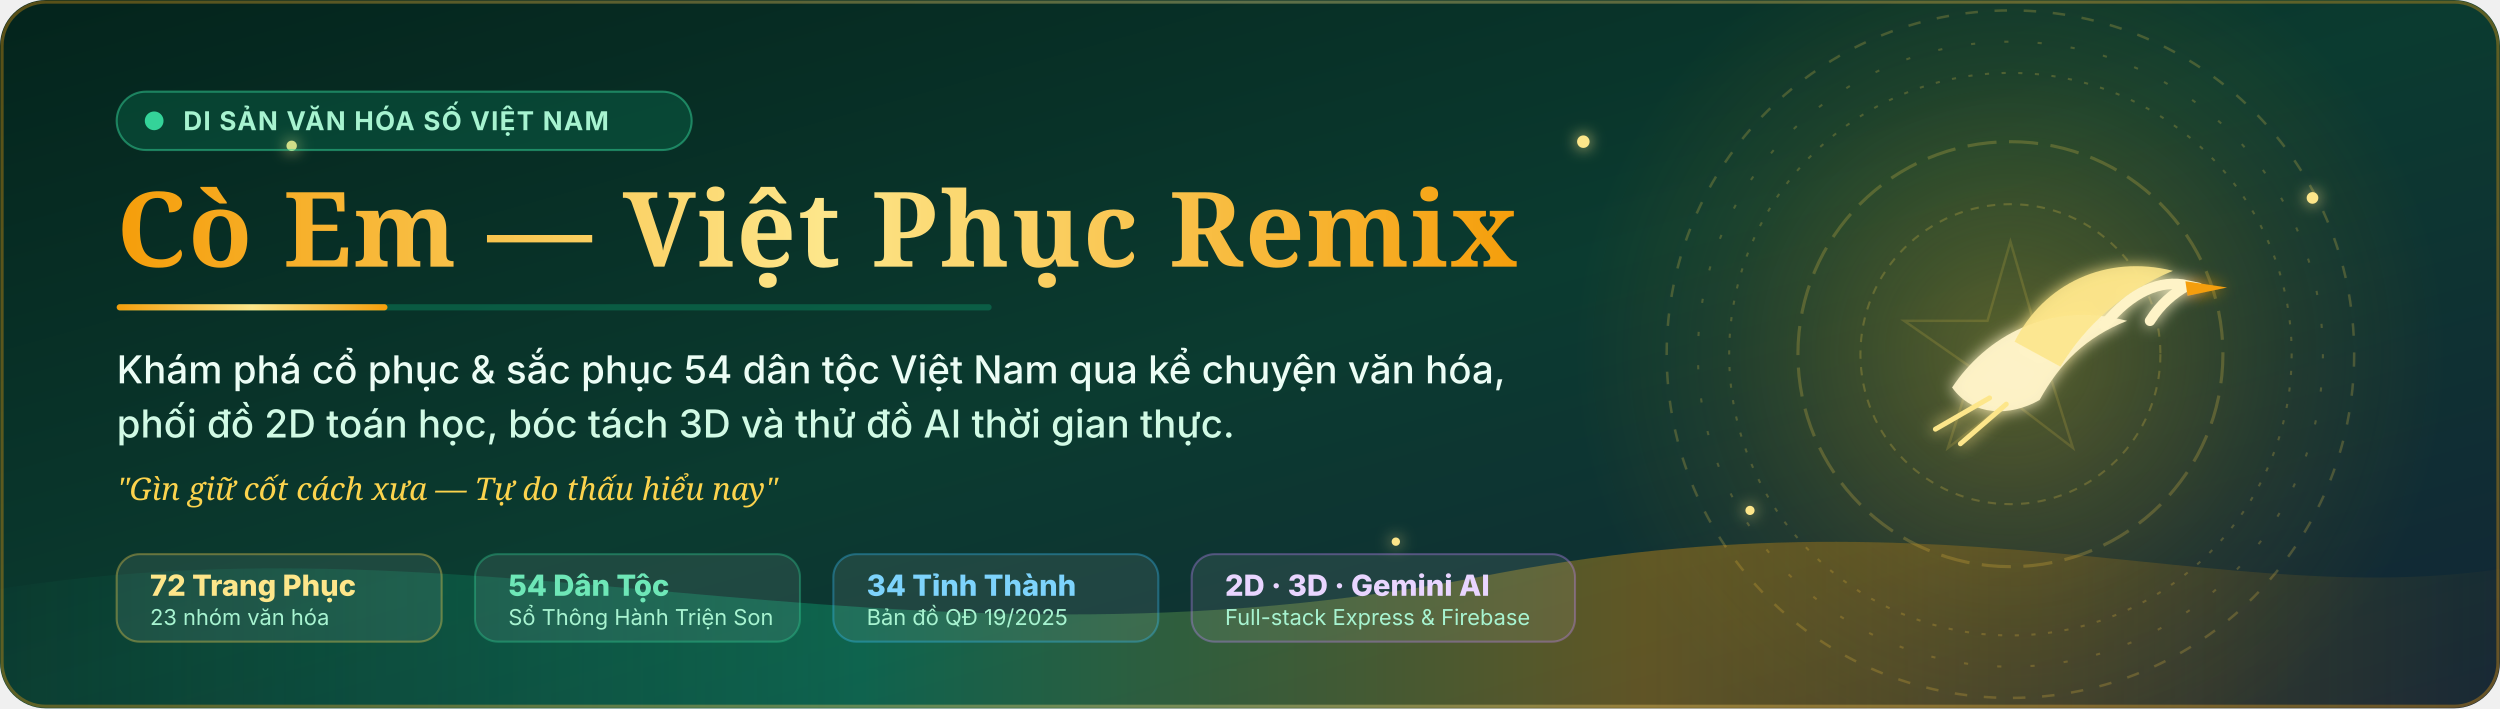
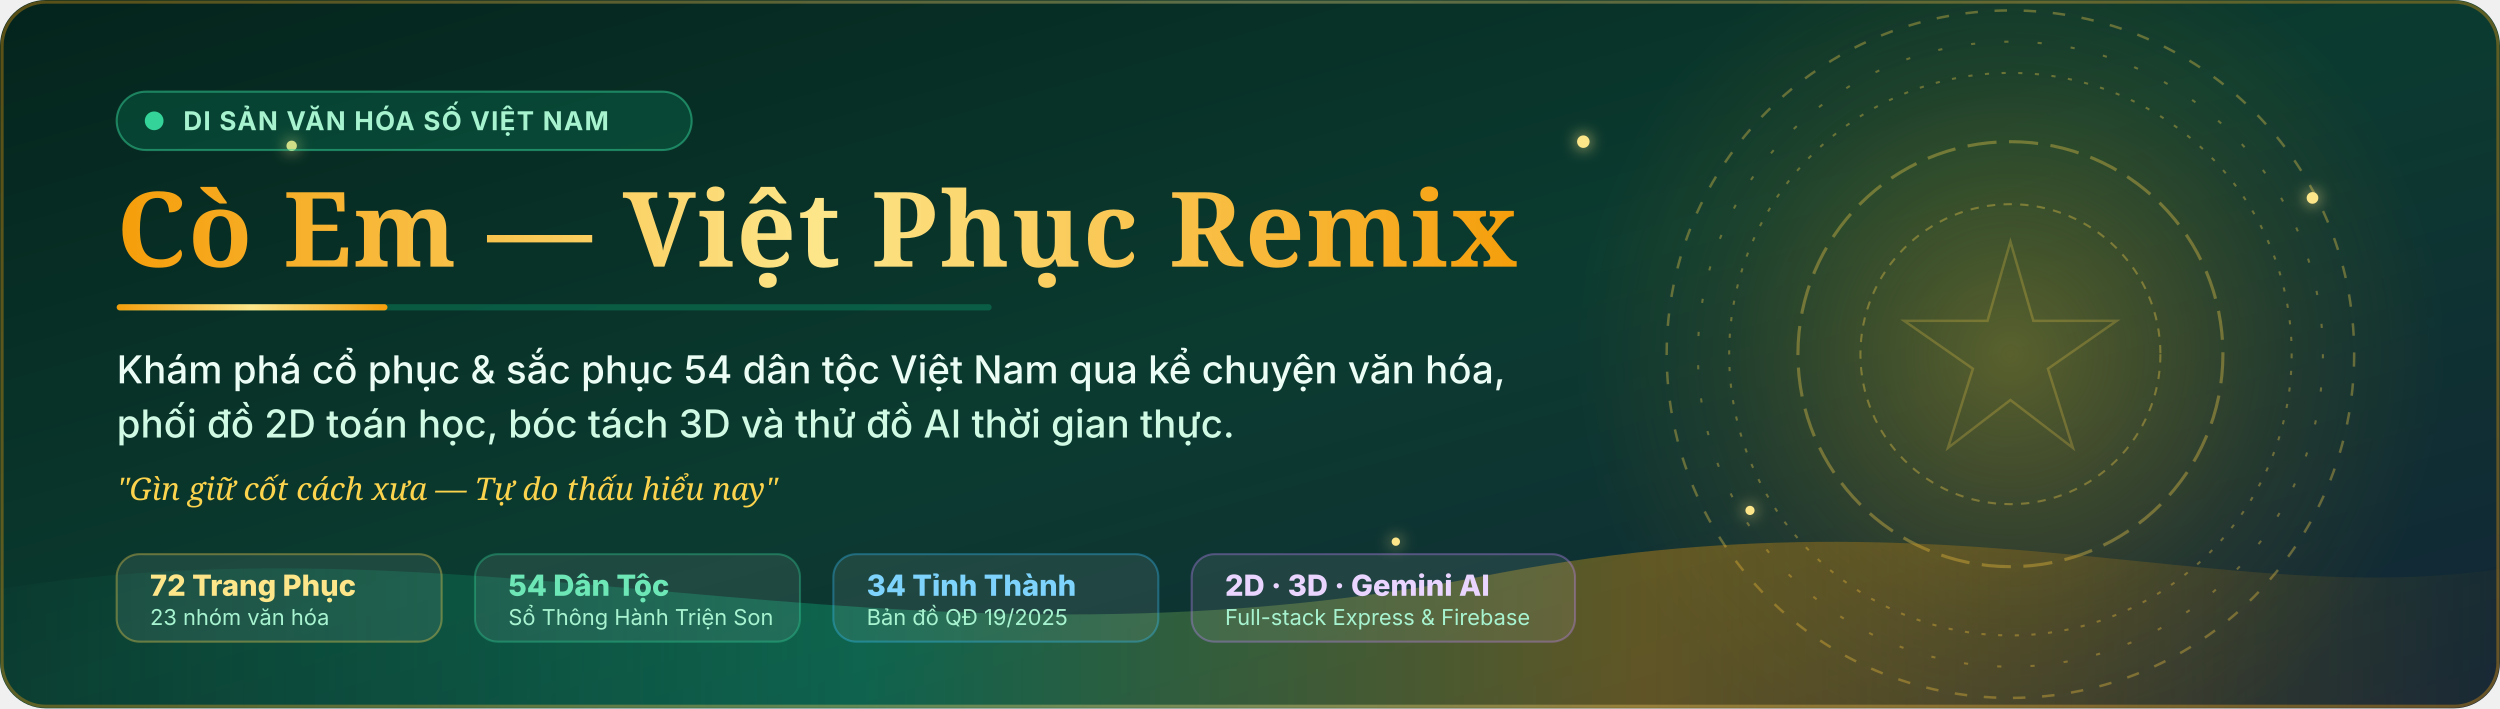
<svg xmlns="http://www.w3.org/2000/svg" viewBox="0 0 1200 340" width="100%" height="100%" role="img" aria-label="Cò Em - Việt Phục Remix">
  <defs>
    <linearGradient id="bgGrad" x1="0%" y1="0%" x2="100%" y2="100%">
      <stop offset="0%" stop-color="#04241c" />
      <stop offset="50%" stop-color="#0b3b30" />
      <stop offset="100%" stop-color="#132536" />
    </linearGradient>
    <linearGradient id="goldGrad" x1="0%" y1="0%" x2="100%" y2="0%">
      <stop offset="0%" stop-color="#f59e0b" />
      <stop offset="50%" stop-color="#fde68a" />
      <stop offset="100%" stop-color="#f59e0b" />
    </linearGradient>
    <linearGradient id="ribbon1" x1="0%" y1="0%" x2="100%" y2="0%">
      <stop offset="0%" stop-color="#10b981" stop-opacity="0" />
      <stop offset="35%" stop-color="#10b981" stop-opacity="0.35" />
      <stop offset="65%" stop-color="#f59e0b" stop-opacity="0.35" />
      <stop offset="100%" stop-color="#f59e0b" stop-opacity="0" />
    </linearGradient>
    <radialGradient id="sunGlow" cx="50%" cy="50%" r="50%">
      <stop offset="0%" stop-color="#fbbf24" stop-opacity="0.32" />
      <stop offset="65%" stop-color="#f59e0b" stop-opacity="0.08" />
      <stop offset="100%" stop-color="#f59e0b" stop-opacity="0" />
    </radialGradient>
    <filter id="glow" x="-30%" y="-30%" width="160%" height="160%">
      <feGaussianBlur stdDeviation="3.5" result="blur" />
      <feMerge>
        <feMergeNode in="blur" />
        <feMergeNode in="SourceGraphic" />
      </feMerge>
    </filter>
    <clipPath id="cardClip">
      <rect x="0" y="0" width="1200" height="340" rx="22" />
    </clipPath>
  </defs>
  <g clip-path="url(#cardClip)">
    <rect width="1200" height="340" fill="url(#bgGrad)" />
    <circle cx="965" cy="170" r="210" fill="url(#sunGlow)">
      <animate attributeName="r" values="195;220;195" dur="7s" repeatCount="indefinite" />
    </circle>
-     <g transform="translate(965, 170)" opacity="0.22" stroke="#fcd34d" fill="none">
+     <g transform="translate(965, 170)" opacity="0.34" stroke="#fcd34d" fill="none">
      <g>
        <circle r="165" stroke-width="1.2" stroke-dasharray="6 8" />
        <circle r="135" stroke-width="1" stroke-dasharray="2 6" />
        <circle r="102" stroke-width="1.5" stroke-dasharray="14 6" />
        <circle r="72" stroke-width="1" stroke-dasharray="4 4" />
        <animateTransform attributeName="transform" type="rotate" from="0" to="360" dur="55s" repeatCount="indefinite" />
      </g>
      <g>
        <circle r="150" stroke-width="1" stroke-dasharray="2 14" />
        <polygon points="0,-54 11,-16 51,-16 18,7 30,45 0,22 -30,45 -18,7 -51,-16 -11,-16" stroke-width="1.2" opacity="0.7" />
        <animateTransform attributeName="transform" type="rotate" from="360" to="0" dur="40s" repeatCount="indefinite" />
      </g>
    </g>
    <path d="M-40,290 C220,235 420,335 720,275 C960,230 1090,305 1240,265 L1240,350 L-40,350 Z" fill="url(#ribbon1)">
      <animate attributeName="d" values="M-40,290 C220,235 420,335 720,275 C960,230 1090,305 1240,265 L1240,350 L-40,350 Z;                 M-40,275 C240,325 460,235 730,290 C970,330 1090,245 1240,285 L1240,350 L-40,350 Z;                 M-40,290 C220,235 420,335 720,275 C960,230 1090,305 1240,265 L1240,350 L-40,350 Z" dur="9s" repeatCount="indefinite" />
    </path>
-     <g transform="translate(915, 118)" filter="url(#glow)">
-       <g>
-         <animateTransform attributeName="transform" type="translate" values="0,0; 0,-8; 0,0" dur="4.5s" repeatCount="indefinite" />
-         <path d="M22,68 C38,44 68,26 106,36 C86,44 74,56 64,74 C50,82 32,82 22,68 Z" fill="#fef3c7" opacity="0.95" />
-         <path d="M52,46 C66,18 96,4 128,12 C104,22 86,38 74,58 Z" fill="#fde68a" opacity="0.88" />
-         <path d="M95,38 C108,22 122,16 135,19 C128,23 122,28 117,36" fill="none" stroke="#fef3c7" stroke-width="5" stroke-linecap="round" />
-         <polygon points="134,17 154,20 135,24" fill="#f59e0b" />
-         <path d="M40,73 L14,88 M48,76 L26,95" stroke="#fde68a" stroke-width="2.4" stroke-linecap="round" />
-       </g>
-     </g>
    <g fill="#fde68a" filter="url(#glow)">
      <circle cx="140" cy="70" r="2.5">
        <animate attributeName="opacity" values="0.2;1;0.2" dur="3.2s" repeatCount="indefinite" />
        <animate attributeName="cy" values="70;58;70" dur="4.4s" repeatCount="indefinite" />
      </circle>
      <circle cx="760" cy="68" r="3">
        <animate attributeName="opacity" values="0.9;0.2;0.9" dur="2.8s" repeatCount="indefinite" />
        <animate attributeName="cy" values="68;80;68" dur="5s" repeatCount="indefinite" />
      </circle>
      <circle cx="840" cy="245" r="2.2">
        <animate attributeName="opacity" values="0.3;1;0.3" dur="3.8s" repeatCount="indefinite" />
      </circle>
      <circle cx="1110" cy="95" r="2.8">
        <animate attributeName="opacity" values="1;0.25;1" dur="4.1s" repeatCount="indefinite" />
      </circle>
      <circle cx="670" cy="260" r="2">
        <animate attributeName="opacity" values="0.2;0.9;0.2" dur="2.6s" repeatCount="indefinite" />
      </circle>
    </g>
    <g transform="translate(56, 44)">
      <rect width="276" height="28" rx="14" fill="#10b981" fill-opacity="0.18" stroke="#34d399" stroke-opacity="0.5" />
      <circle cx="18" cy="14" r="4.5" fill="#34d399">
        <animate attributeName="opacity" values="1;0.35;1" dur="1.8s" repeatCount="indefinite" />
      </circle>
      <text x="32" y="18.5" font-family="system-ui, -apple-system, 'Segoe UI', sans-serif" font-size="12.5" font-weight="700" fill="#a7f3d0" letter-spacing="0.6">
        DI SẢN VĂN HÓA SỐ VIỆT NAM
      </text>
    </g>
    <text x="56" y="128" font-family="Georgia, 'Noto Serif', serif" font-size="50" font-weight="700" fill="url(#goldGrad)" letter-spacing="1">
      Cò Em — Việt Phục Remix
    </text>
    <rect x="56" y="146" width="420" height="3" rx="1.5" fill="#10b981" fill-opacity="0.3" />
    <rect x="56" y="146" width="130" height="3" rx="1.5" fill="url(#goldGrad)">
      <animate attributeName="x" values="56;346;56" dur="4.8s" repeatCount="indefinite" />
    </rect>
    <text x="56" y="184" font-family="system-ui, -apple-system, 'Segoe UI', sans-serif" font-size="18.5" font-weight="500" fill="#ecfdf5">
      Khám phá cổ phục &amp; sắc phục 54 dân tộc Việt Nam qua kể chuyện văn hóa,
    </text>
    <text x="56" y="210" font-family="system-ui, -apple-system, 'Segoe UI', sans-serif" font-size="18.5" font-weight="500" fill="#d1fae5">
      phối đồ 2D toán học, bóc tách 3D và thử đồ AI thời gian thực.
    </text>
    <text x="56" y="240" font-family="Georgia, 'Noto Serif', serif" font-style="italic" font-size="15" fill="#fcd34d">
      "Gìn giữ cốt cách xưa — Tự do thấu hiểu nay"
    </text>
    <g transform="translate(56, 266)" font-family="system-ui, -apple-system, 'Segoe UI', sans-serif">
      <g transform="translate(0, 0)">
        <rect width="156" height="42" rx="11" fill="#ffffff" fill-opacity="0.08" stroke="#fcd34d" stroke-opacity="0.35" />
        <text x="16" y="20" font-size="14" font-weight="800" fill="#fde68a">72 Trang Phục</text>
        <text x="16" y="34" font-size="10.5" fill="#a7f3d0">23 nhóm văn hóa</text>
      </g>
      <g transform="translate(172, 0)">
        <rect width="156" height="42" rx="11" fill="#ffffff" fill-opacity="0.08" stroke="#34d399" stroke-opacity="0.35" />
        <text x="16" y="20" font-size="14" font-weight="800" fill="#6ee7b7">54 Dân Tộc</text>
        <text x="16" y="34" font-size="10.5" fill="#a7f3d0">Sổ Thông Hành Triện Son</text>
      </g>
      <g transform="translate(344, 0)">
        <rect width="156" height="42" rx="11" fill="#ffffff" fill-opacity="0.08" stroke="#38bdf8" stroke-opacity="0.35" />
        <text x="16" y="20" font-size="14" font-weight="800" fill="#7dd3fc">34 Tỉnh Thành</text>
        <text x="16" y="34" font-size="10.5" fill="#a7f3d0">Bản đồ QĐ 19/2025</text>
      </g>
      <g transform="translate(516, 0)">
        <rect width="184" height="42" rx="11" fill="#ffffff" fill-opacity="0.08" stroke="#c084fc" stroke-opacity="0.35" />
        <text x="16" y="20" font-size="14" font-weight="800" fill="#e9d5ff">2D · 3D · Gemini AI</text>
        <text x="16" y="34" font-size="10.5" fill="#a7f3d0">Full-stack Express &amp; Firebase</text>
      </g>
    </g>
    <rect x="1" y="1" width="1198" height="338" rx="21" fill="none" stroke="url(#goldGrad)" stroke-opacity="0.35" stroke-width="1.5" />
  </g>
</svg>
